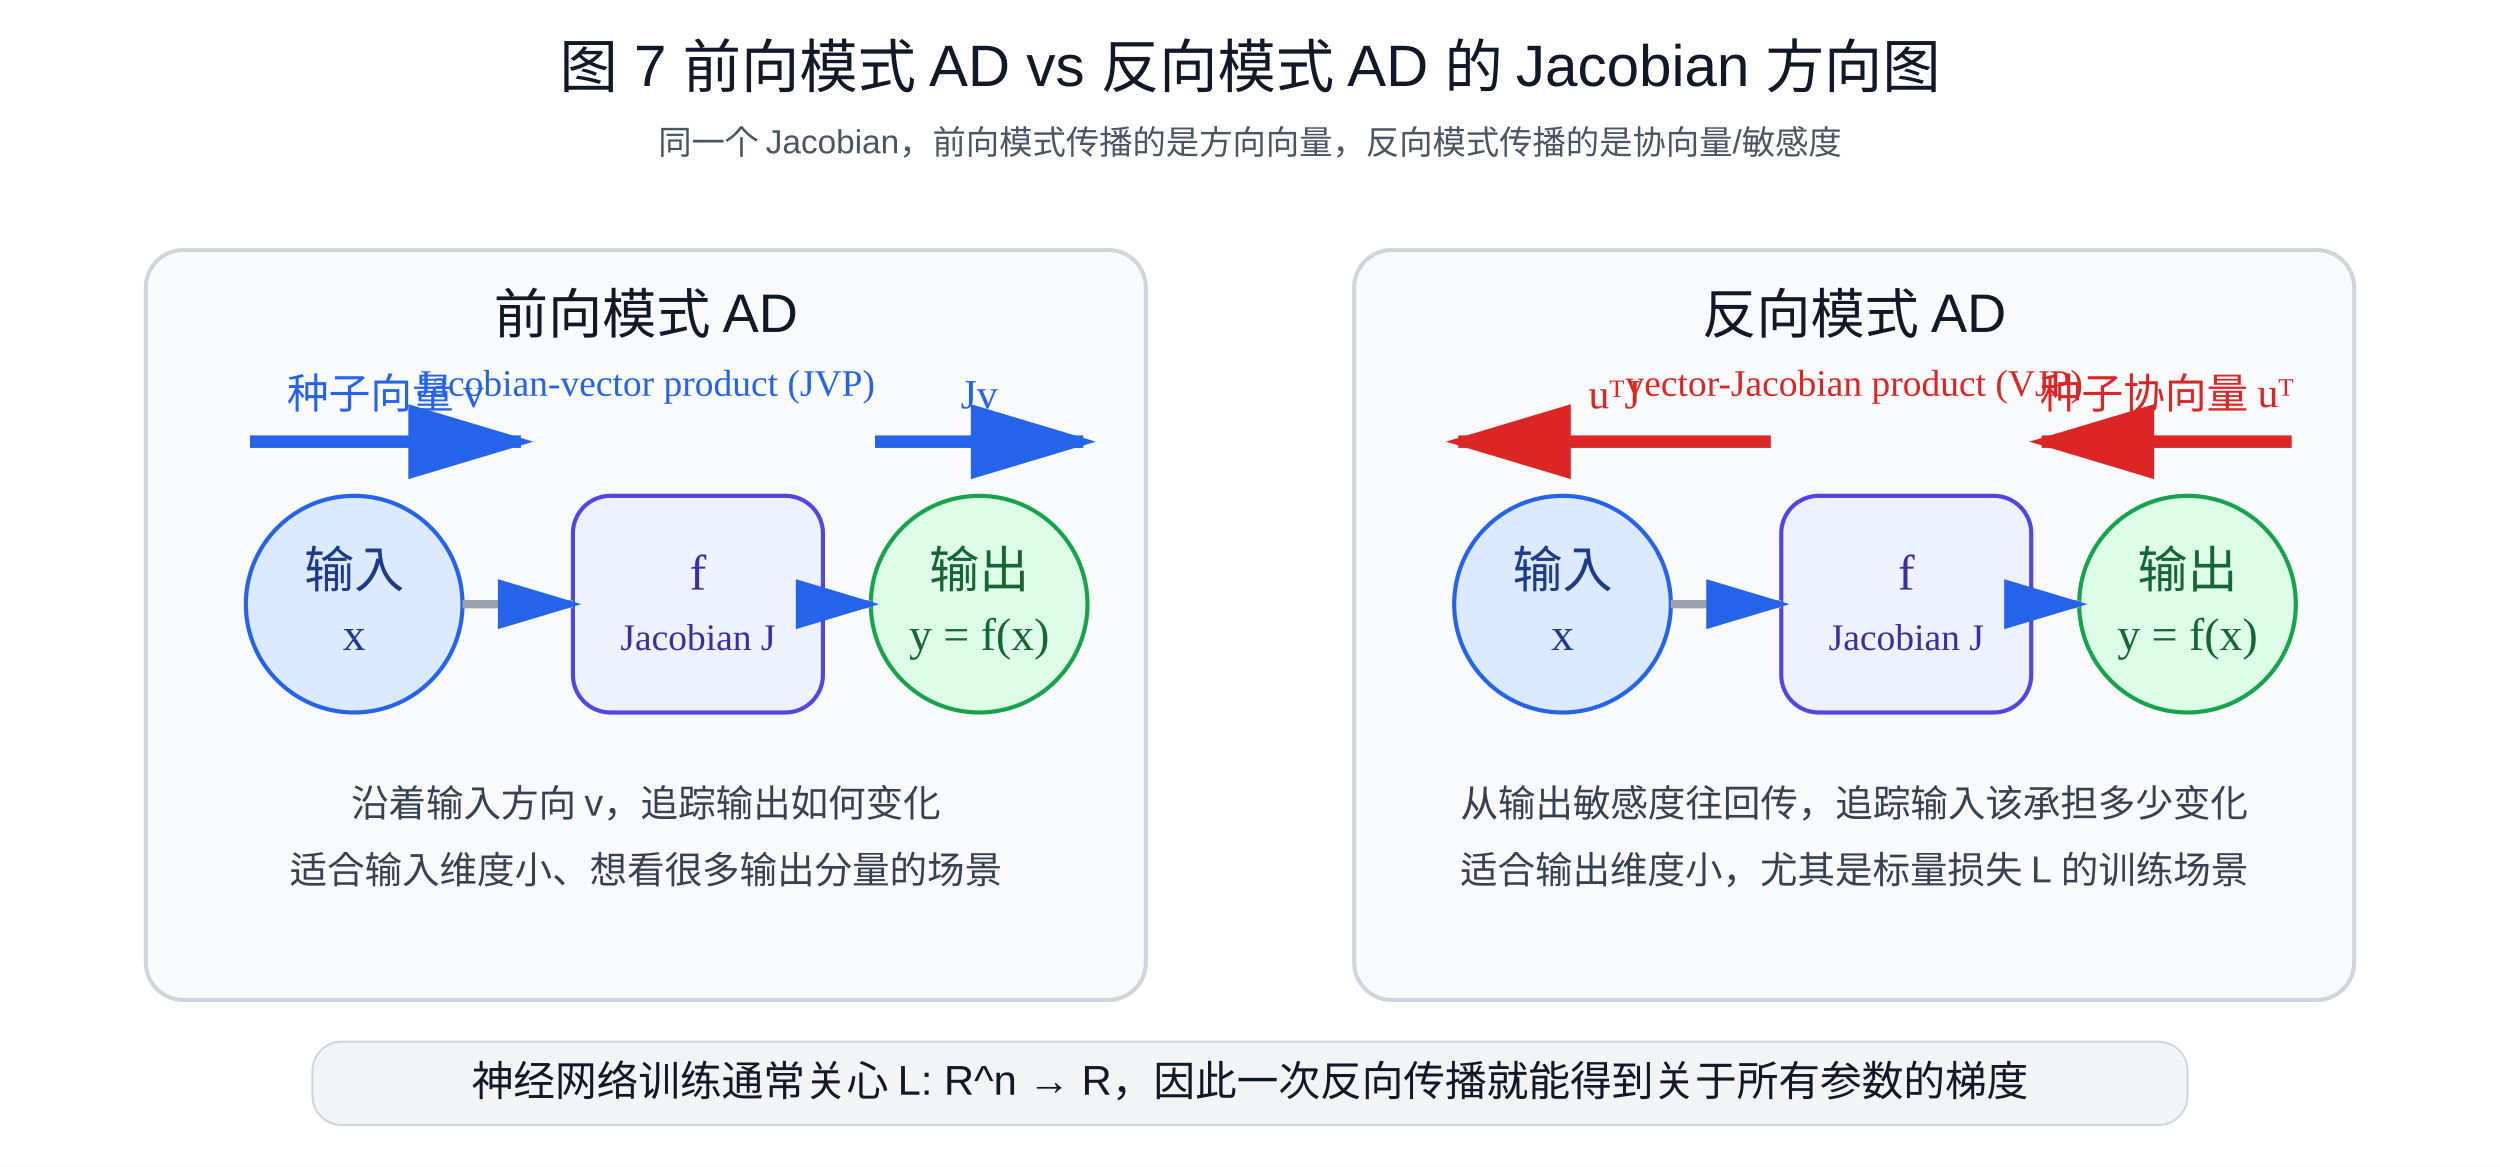
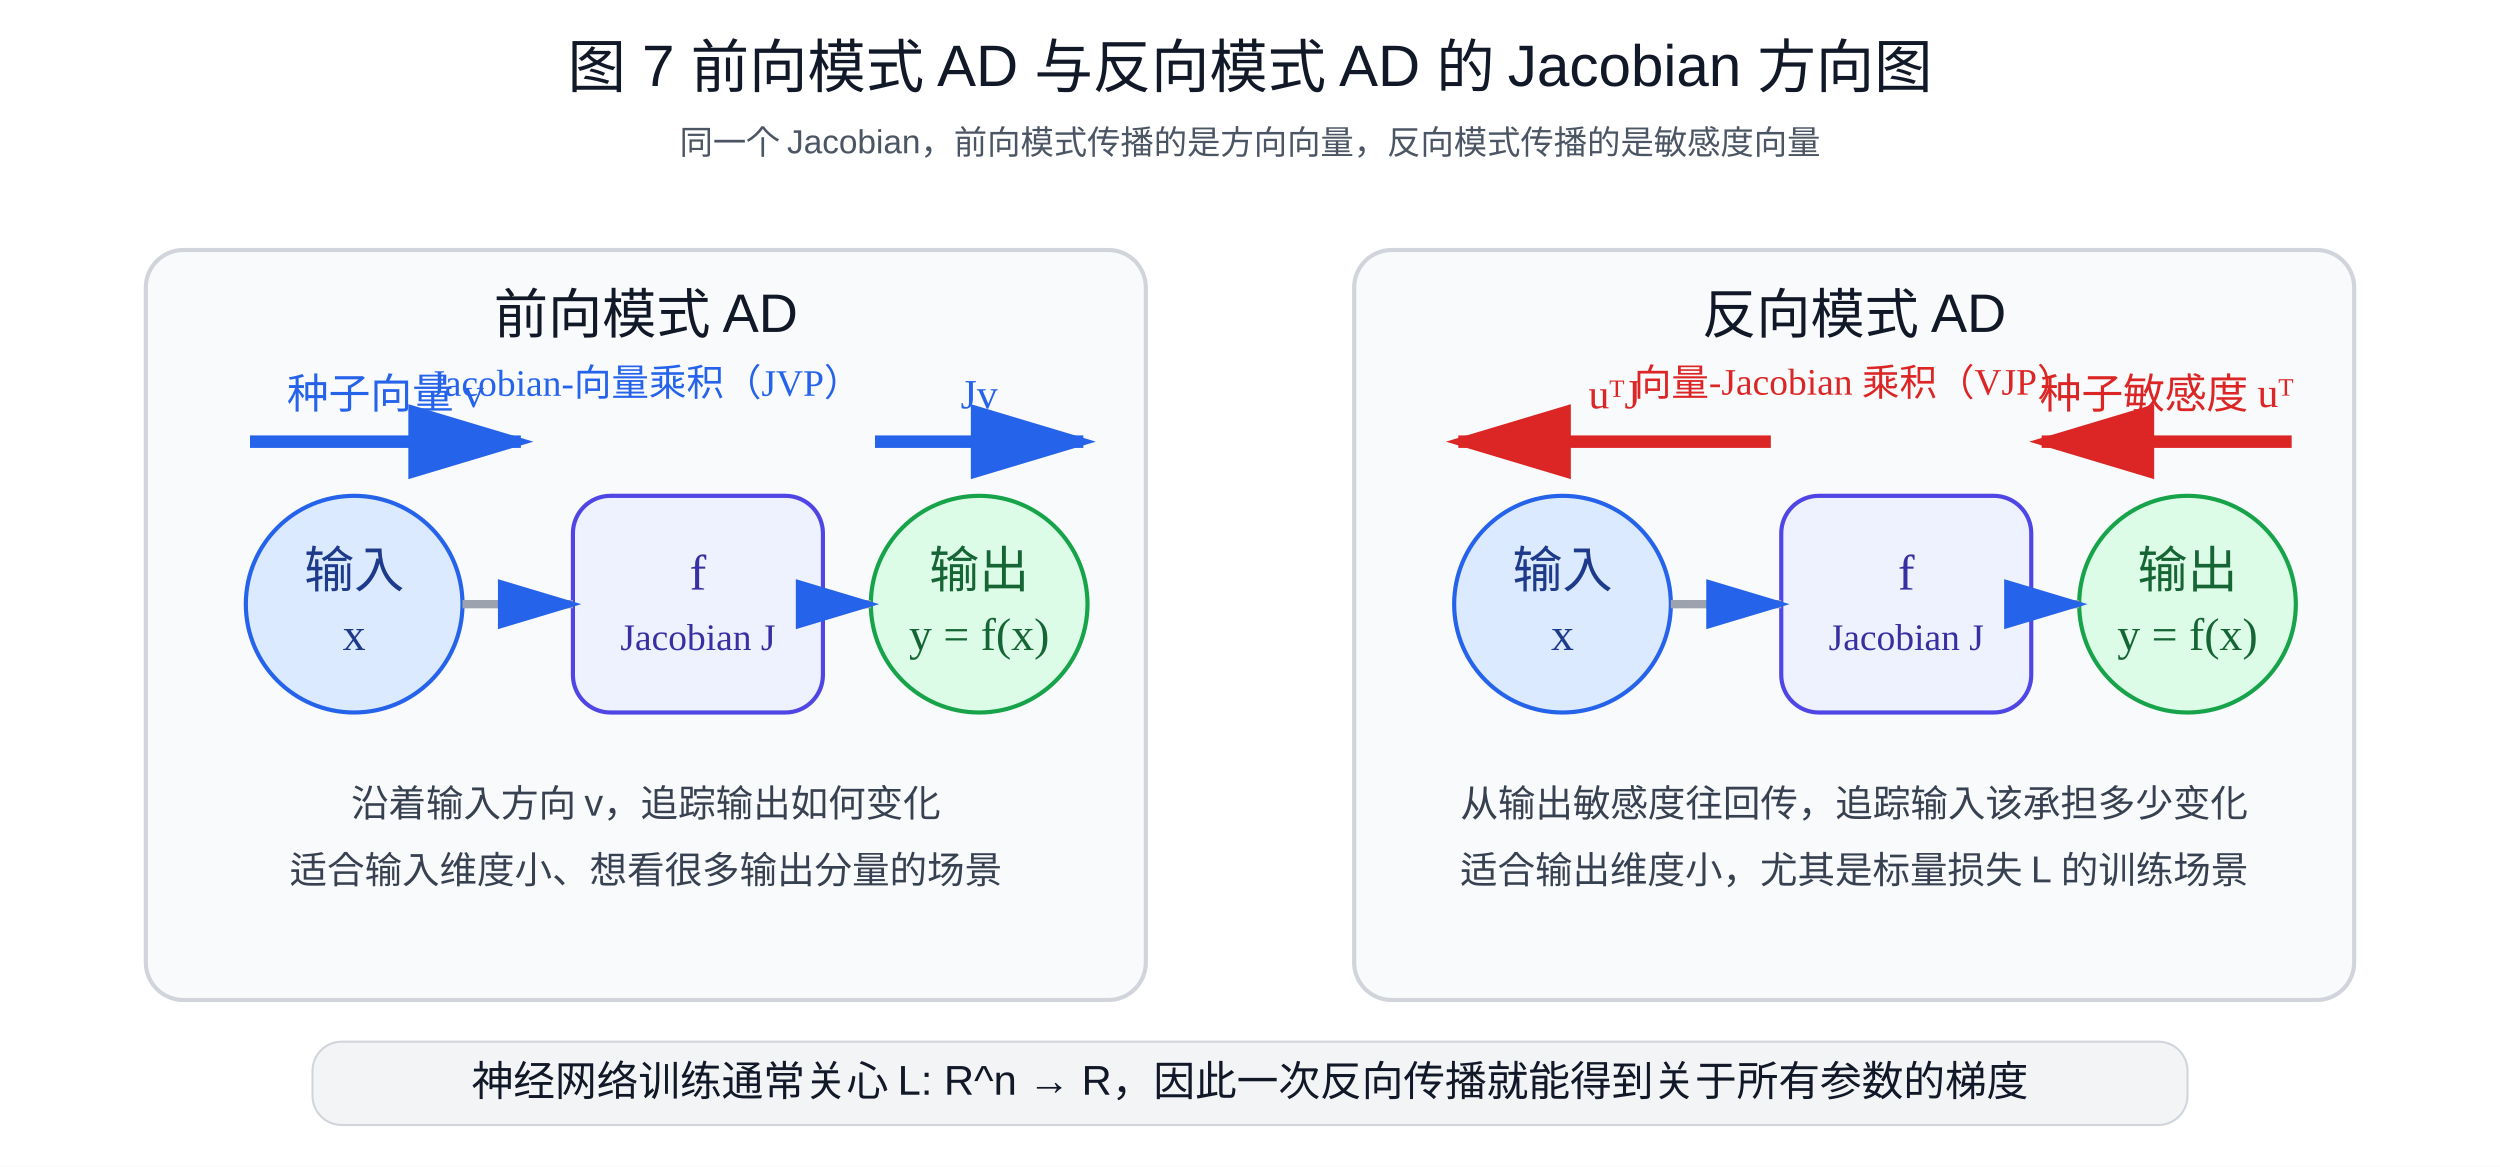
<svg xmlns="http://www.w3.org/2000/svg" width="1200" height="560" viewBox="0 0 1200 560">
  <rect width="1200" height="560" fill="#ffffff" />
  <defs>
    <marker id="arrowBlue7" markerWidth="10" markerHeight="10" refX="9" refY="3" orient="auto" markerUnits="strokeWidth">
      <path d="M0,0 L10,3 L0,6 Z" fill="#2563eb" />
    </marker>
    <marker id="arrowRed7" markerWidth="10" markerHeight="10" refX="9" refY="3" orient="auto" markerUnits="strokeWidth">
      <path d="M0,0 L10,3 L0,6 Z" fill="#dc2626" />
    </marker>
  </defs>
-   <text x="600" y="42" text-anchor="middle" font-size="28" font-family="PingFang SC, Microsoft YaHei, Arial" fill="#111827">图 7  前向模式 AD vs 反向模式 AD 的 Jacobian 方向图</text>
-   <text x="600" y="74" text-anchor="middle" font-size="16" font-family="PingFang SC, Microsoft YaHei, Arial" fill="#4b5563">同一个 Jacobian，前向模式传播的是方向向量，反向模式传播的是协向量/敏感度</text>
+   <text x="600" y="42" text-anchor="middle" font-size="28" font-family="PingFang SC, Microsoft YaHei, Arial" fill="#111827">图 7  前向模式 AD 与反向模式 AD 的 Jacobian 方向图</text>
+   <text x="600" y="74" text-anchor="middle" font-size="16" font-family="PingFang SC, Microsoft YaHei, Arial" fill="#4b5563">同一个 Jacobian，前向模式传播的是方向向量，反向模式传播的是敏感度向量</text>
  <rect x="70" y="120" rx="18" ry="18" width="480" height="360" fill="#f9fafb" stroke="#d1d5db" stroke-width="2" />
  <text x="310" y="160" text-anchor="middle" font-size="26" font-family="PingFang SC, Microsoft YaHei, Arial" fill="#111827">前向模式 AD</text>
-   <text x="310" y="190" text-anchor="middle" font-size="18" font-family="Times New Roman, Arial" fill="#2563eb">Jacobian-vector product (JVP)</text>
+   <text x="310" y="190" text-anchor="middle" font-size="18" font-family="Times New Roman, Arial" fill="#2563eb">Jacobian-向量乘积（JVP）</text>
  <circle cx="170" cy="290" r="52" fill="#dbeafe" stroke="#2563eb" stroke-width="2" />
  <text x="170" y="282" text-anchor="middle" font-size="24" font-family="Times New Roman, Arial" fill="#1e3a8a">输入</text>
  <text x="170" y="312" text-anchor="middle" font-size="22" font-family="Times New Roman, Arial" fill="#1e3a8a">x</text>
  <rect x="275" y="238" rx="18" ry="18" width="120" height="104" fill="#eef2ff" stroke="#4f46e5" stroke-width="2" />
  <text x="335" y="283" text-anchor="middle" font-size="24" font-family="Times New Roman, Arial" fill="#3730a3">f</text>
  <text x="335" y="312" text-anchor="middle" font-size="18" font-family="Times New Roman, Arial" fill="#3730a3">Jacobian J</text>
  <circle cx="470" cy="290" r="52" fill="#dcfce7" stroke="#16a34a" stroke-width="2" />
  <text x="470" y="282" text-anchor="middle" font-size="24" font-family="PingFang SC, Microsoft YaHei, Arial" fill="#166534">输出</text>
  <text x="470" y="312" text-anchor="middle" font-size="22" font-family="Times New Roman, Arial" fill="#166534">y = f(x)</text>
  <line x1="222" y1="290" x2="275" y2="290" stroke="#9ca3af" stroke-width="4" marker-end="url(#arrowBlue7)" />
  <line x1="395" y1="290" x2="418" y2="290" stroke="#9ca3af" stroke-width="4" marker-end="url(#arrowBlue7)" />
  <line x1="120" y1="212" x2="250" y2="212" stroke="#2563eb" stroke-width="6" marker-end="url(#arrowBlue7)" />
  <text x="185" y="196" text-anchor="middle" font-size="20" font-family="Times New Roman, Arial" fill="#2563eb">种子向量 v</text>
  <line x1="420" y1="212" x2="520" y2="212" stroke="#2563eb" stroke-width="6" marker-end="url(#arrowBlue7)" />
  <text x="470" y="196" text-anchor="middle" font-size="20" font-family="Times New Roman, Arial" fill="#2563eb">Jv</text>
  <text x="310" y="392" text-anchor="middle" font-size="18" font-family="PingFang SC, Microsoft YaHei, Arial" fill="#374151">沿着输入方向 v，追踪输出如何变化</text>
  <text x="310" y="424" text-anchor="middle" font-size="18" font-family="PingFang SC, Microsoft YaHei, Arial" fill="#374151">适合输入维度小、想看很多输出分量的场景</text>
  <rect x="650" y="120" rx="18" ry="18" width="480" height="360" fill="#f9fafb" stroke="#d1d5db" stroke-width="2" />
  <text x="890" y="160" text-anchor="middle" font-size="26" font-family="PingFang SC, Microsoft YaHei, Arial" fill="#111827">反向模式 AD</text>
-   <text x="890" y="190" text-anchor="middle" font-size="18" font-family="Times New Roman, Arial" fill="#dc2626">vector-Jacobian product (VJP)</text>
+   <text x="890" y="190" text-anchor="middle" font-size="18" font-family="Times New Roman, Arial" fill="#dc2626">向量-Jacobian 乘积（VJP）</text>
  <circle cx="750" cy="290" r="52" fill="#dbeafe" stroke="#2563eb" stroke-width="2" />
  <text x="750" y="282" text-anchor="middle" font-size="24" font-family="Times New Roman, Arial" fill="#1e3a8a">输入</text>
  <text x="750" y="312" text-anchor="middle" font-size="22" font-family="Times New Roman, Arial" fill="#1e3a8a">x</text>
  <rect x="855" y="238" rx="18" ry="18" width="120" height="104" fill="#eef2ff" stroke="#4f46e5" stroke-width="2" />
  <text x="915" y="283" text-anchor="middle" font-size="24" font-family="Times New Roman, Arial" fill="#3730a3">f</text>
  <text x="915" y="312" text-anchor="middle" font-size="18" font-family="Times New Roman, Arial" fill="#3730a3">Jacobian J</text>
  <circle cx="1050" cy="290" r="52" fill="#dcfce7" stroke="#16a34a" stroke-width="2" />
  <text x="1050" y="282" text-anchor="middle" font-size="24" font-family="PingFang SC, Microsoft YaHei, Arial" fill="#166534">输出</text>
  <text x="1050" y="312" text-anchor="middle" font-size="22" font-family="Times New Roman, Arial" fill="#166534">y = f(x)</text>
  <line x1="802" y1="290" x2="855" y2="290" stroke="#9ca3af" stroke-width="4" marker-end="url(#arrowBlue7)" />
  <line x1="975" y1="290" x2="998" y2="290" stroke="#9ca3af" stroke-width="4" marker-end="url(#arrowBlue7)" />
  <line x1="1100" y1="212" x2="980" y2="212" stroke="#dc2626" stroke-width="6" marker-end="url(#arrowRed7)" />
-   <text x="1040" y="196" text-anchor="middle" font-size="20" font-family="Times New Roman, Arial" fill="#dc2626">种子协向量 uᵀ</text>
+   <text x="1040" y="196" text-anchor="middle" font-size="20" font-family="Times New Roman, Arial" fill="#dc2626">种子敏感度 uᵀ</text>
  <line x1="850" y1="212" x2="700" y2="212" stroke="#dc2626" stroke-width="6" marker-end="url(#arrowRed7)" />
  <text x="775" y="196" text-anchor="middle" font-size="20" font-family="Times New Roman, Arial" fill="#dc2626">uᵀJ</text>
  <text x="890" y="392" text-anchor="middle" font-size="18" font-family="PingFang SC, Microsoft YaHei, Arial" fill="#374151">从输出敏感度往回传，追踪输入该承担多少变化</text>
  <text x="890" y="424" text-anchor="middle" font-size="18" font-family="PingFang SC, Microsoft YaHei, Arial" fill="#374151">适合输出维度小，尤其是标量损失 L 的训练场景</text>
  <rect x="150" y="500" rx="14" ry="14" width="900" height="40" fill="#f3f4f6" stroke="#d1d5db" />
  <text x="600" y="526" text-anchor="middle" font-size="20" font-family="PingFang SC, Microsoft YaHei, Arial" fill="#111827">神经网络训练通常关心 L: R^n → R，因此一次反向传播就能得到关于所有参数的梯度</text>
</svg>
